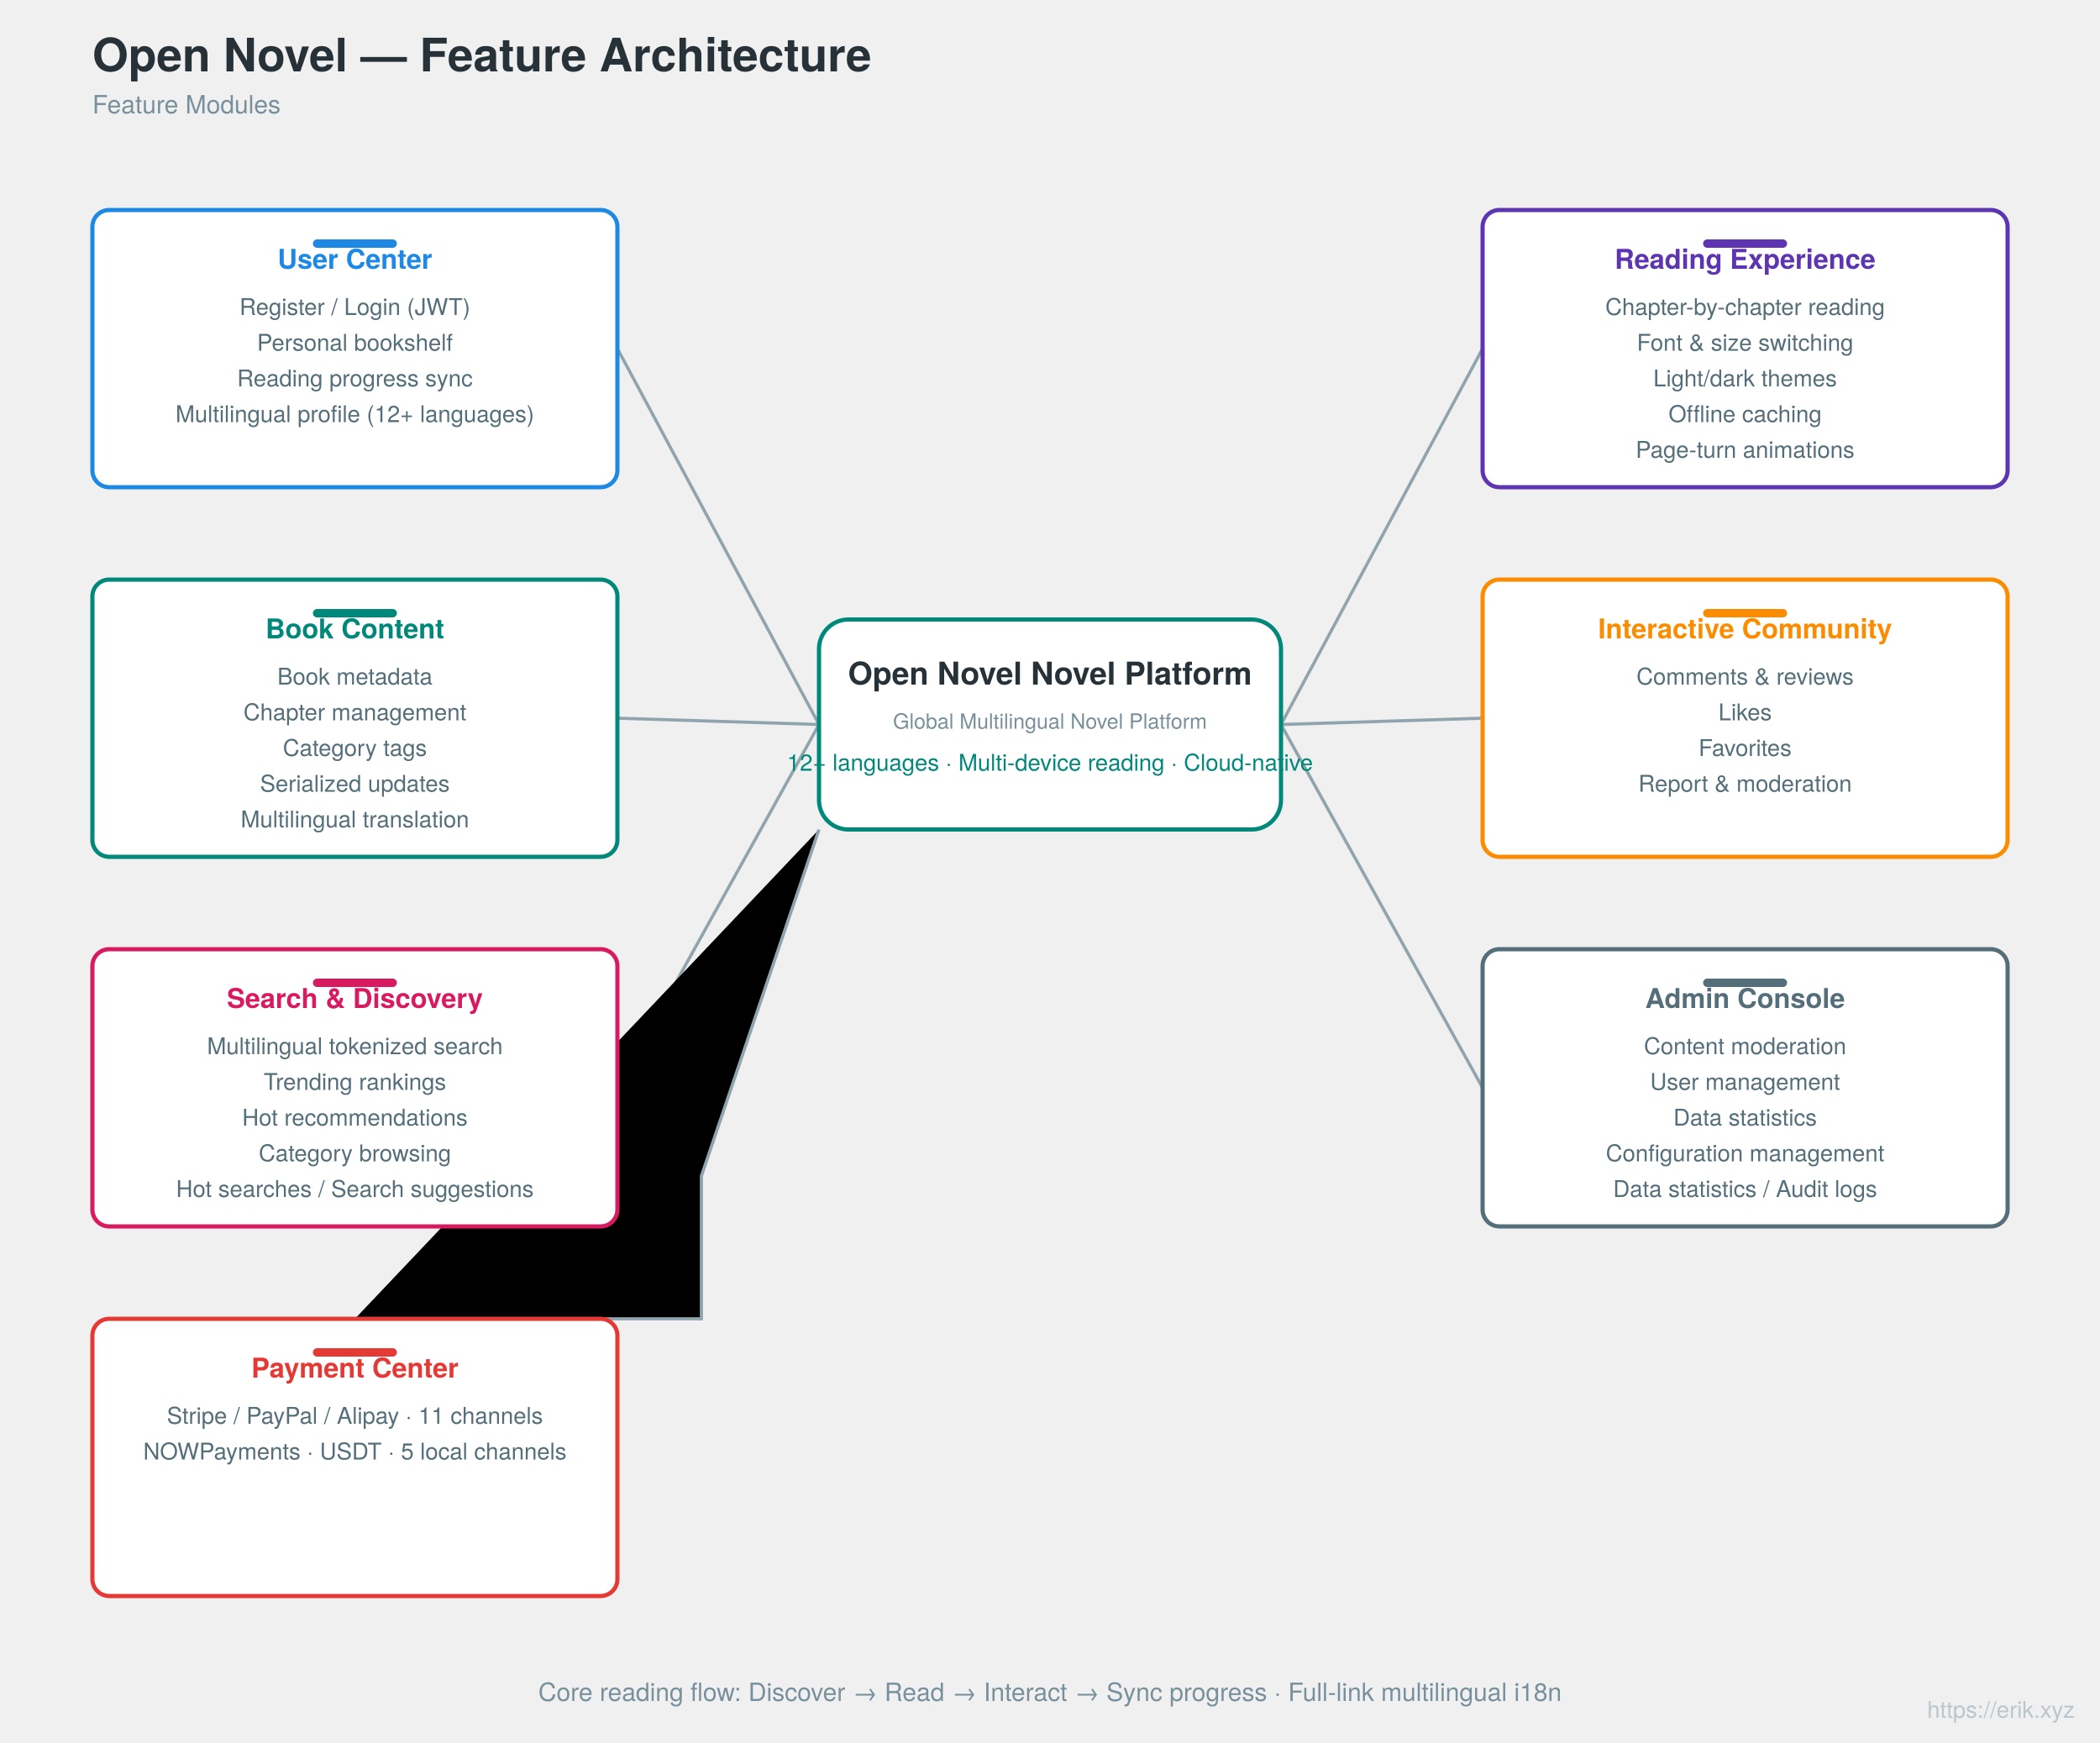
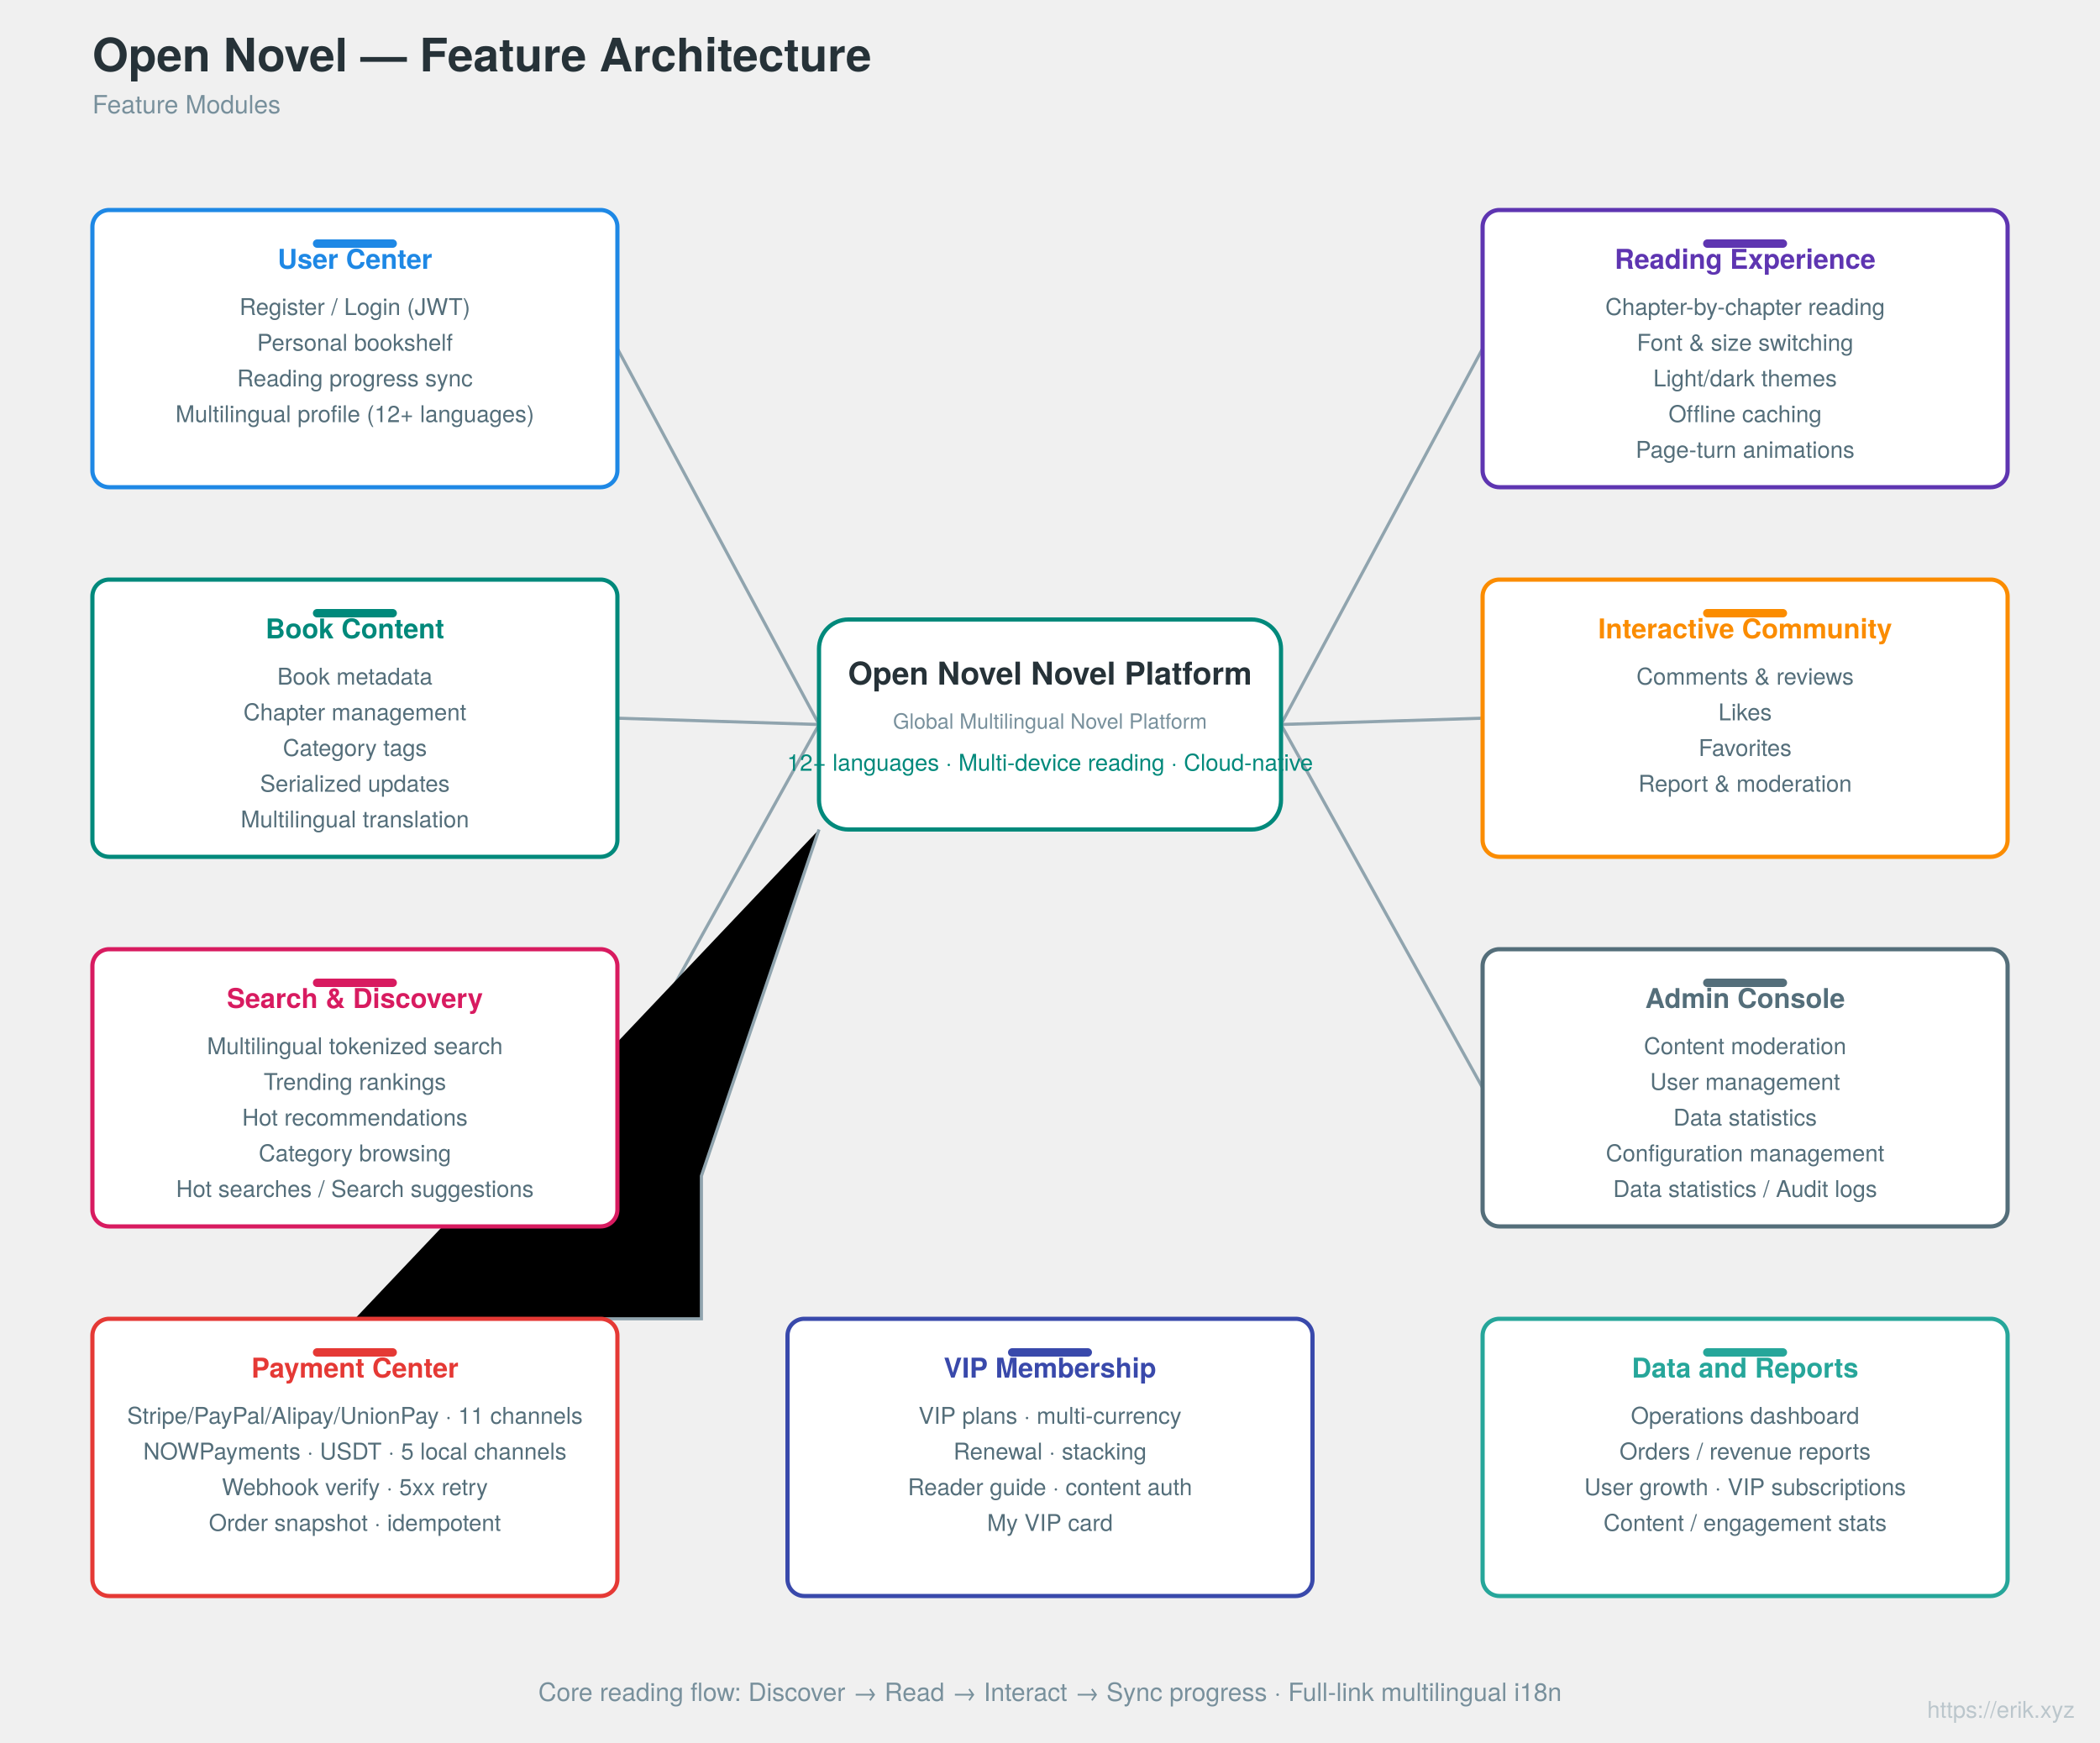
<svg xmlns="http://www.w3.org/2000/svg" width="1000" height="830" viewBox="0 0 1000 830" font-family="'PingFang SC','Microsoft YaHei','Helvetica Neue',sans-serif">
  <text x="44" y="34" font-size="22" font-weight="700" fill="#263238">Open Novel — Feature Architecture</text>
  <text x="44" y="54" font-size="12" fill="#78909c">Feature Modules</text>
  <g stroke="#90a4ae" stroke-width="1.5">
    <line x1="390" y1="345" x2="294" y2="166" />
    <line x1="390" y1="345" x2="294" y2="342" />
    <line x1="390" y1="345" x2="294" y2="518" />
    <line x1="610" y1="345" x2="706" y2="166" />
    <line x1="610" y1="345" x2="706" y2="342" />
    <line x1="610" y1="345" x2="706" y2="518" />
    <polyline points="390,395 334,560 334,628 169,628" />
  </g>
  <g>
    <rect x="390" y="295" width="220" height="100" rx="14" fill="#ffffff" stroke="#00897b" stroke-width="2" />
    <text x="500" y="326" font-size="15" font-weight="700" fill="#263238" text-anchor="middle">Open Novel Novel Platform</text>
    <text x="500" y="347" font-size="10" fill="#78909c" text-anchor="middle">Global Multilingual Novel Platform</text>
    <text x="500" y="367" font-size="11" fill="#00897b" text-anchor="middle">12+ languages · Multi-device reading · Cloud-native</text>
  </g>
  <g>
    <rect x="44" y="100" width="250" height="132" rx="8" fill="#ffffff" stroke="#1e88e5" stroke-width="2" />
    <rect x="149" y="114" width="40" height="4" rx="2" fill="#1e88e5" />
    <text x="169" y="128" font-size="13" font-weight="700" fill="#1e88e5" text-anchor="middle">User Center</text>
    <text x="169" y="150" font-size="11" fill="#546e7a" text-anchor="middle">Register / Login (JWT)</text>
    <text x="169" y="167" font-size="11" fill="#546e7a" text-anchor="middle">Personal bookshelf</text>
    <text x="169" y="184" font-size="11" fill="#546e7a" text-anchor="middle">Reading progress sync</text>
    <text x="169" y="201" font-size="11" fill="#546e7a" text-anchor="middle">Multilingual profile (12+ languages)</text>
  </g>
  <g>
    <rect x="706" y="100" width="250" height="132" rx="8" fill="#ffffff" stroke="#5e35b1" stroke-width="2" />
    <rect x="811" y="114" width="40" height="4" rx="2" fill="#5e35b1" />
    <text x="831" y="128" font-size="13" font-weight="700" fill="#5e35b1" text-anchor="middle">Reading Experience</text>
    <text x="831" y="150" font-size="11" fill="#546e7a" text-anchor="middle">Chapter-by-chapter reading</text>
    <text x="831" y="167" font-size="11" fill="#546e7a" text-anchor="middle">Font &amp; size switching</text>
    <text x="831" y="184" font-size="11" fill="#546e7a" text-anchor="middle">Light/dark themes</text>
    <text x="831" y="201" font-size="11" fill="#546e7a" text-anchor="middle">Offline caching</text>
    <text x="831" y="218" font-size="11" fill="#546e7a" text-anchor="middle">Page-turn animations</text>
  </g>
  <g>
    <rect x="44" y="276" width="250" height="132" rx="8" fill="#ffffff" stroke="#00897b" stroke-width="2" />
    <rect x="149" y="290" width="40" height="4" rx="2" fill="#00897b" />
    <text x="169" y="304" font-size="13" font-weight="700" fill="#00897b" text-anchor="middle">Book Content</text>
    <text x="169" y="326" font-size="11" fill="#546e7a" text-anchor="middle">Book metadata</text>
    <text x="169" y="343" font-size="11" fill="#546e7a" text-anchor="middle">Chapter management</text>
    <text x="169" y="360" font-size="11" fill="#546e7a" text-anchor="middle">Category tags</text>
    <text x="169" y="377" font-size="11" fill="#546e7a" text-anchor="middle">Serialized updates</text>
    <text x="169" y="394" font-size="11" fill="#546e7a" text-anchor="middle">Multilingual translation</text>
  </g>
  <g>
    <rect x="706" y="276" width="250" height="132" rx="8" fill="#ffffff" stroke="#fb8c00" stroke-width="2" />
    <rect x="811" y="290" width="40" height="4" rx="2" fill="#fb8c00" />
    <text x="831" y="304" font-size="13" font-weight="700" fill="#fb8c00" text-anchor="middle">Interactive Community</text>
    <text x="831" y="326" font-size="11" fill="#546e7a" text-anchor="middle">Comments &amp; reviews</text>
    <text x="831" y="343" font-size="11" fill="#546e7a" text-anchor="middle">Likes</text>
    <text x="831" y="360" font-size="11" fill="#546e7a" text-anchor="middle">Favorites</text>
    <text x="831" y="377" font-size="11" fill="#546e7a" text-anchor="middle">Report &amp; moderation</text>
  </g>
  <g>
    <rect x="44" y="452" width="250" height="132" rx="8" fill="#ffffff" stroke="#d81b60" stroke-width="2" />
    <rect x="149" y="466" width="40" height="4" rx="2" fill="#d81b60" />
    <text x="169" y="480" font-size="13" font-weight="700" fill="#d81b60" text-anchor="middle">Search &amp; Discovery</text>
    <text x="169" y="502" font-size="11" fill="#546e7a" text-anchor="middle">Multilingual tokenized search</text>
    <text x="169" y="519" font-size="11" fill="#546e7a" text-anchor="middle">Trending rankings</text>
    <text x="169" y="536" font-size="11" fill="#546e7a" text-anchor="middle">Hot recommendations</text>
    <text x="169" y="553" font-size="11" fill="#546e7a" text-anchor="middle">Category browsing</text>
    <text x="169" y="570" font-size="11" fill="#546e7a" text-anchor="middle">Hot searches / Search suggestions</text>
  </g>
  <g>
    <rect x="706" y="452" width="250" height="132" rx="8" fill="#ffffff" stroke="#546e7a" stroke-width="2" />
    <rect x="811" y="466" width="40" height="4" rx="2" fill="#546e7a" />
    <text x="831" y="480" font-size="13" font-weight="700" fill="#546e7a" text-anchor="middle">Admin Console</text>
    <text x="831" y="502" font-size="11" fill="#546e7a" text-anchor="middle">Content moderation</text>
    <text x="831" y="519" font-size="11" fill="#546e7a" text-anchor="middle">User management</text>
    <text x="831" y="536" font-size="11" fill="#546e7a" text-anchor="middle">Data statistics</text>
    <text x="831" y="553" font-size="11" fill="#546e7a" text-anchor="middle">Configuration management</text>
    <text x="831" y="570" font-size="11" fill="#546e7a" text-anchor="middle">Data statistics / Audit logs</text>
  </g>
  <g>
    <rect x="44" y="628" width="250" height="132" rx="8" fill="#ffffff" stroke="#e53935" stroke-width="2" />
    <rect x="149" y="642" width="40" height="4" rx="2" fill="#e53935" />
    <text x="169" y="656" font-size="13" font-weight="700" fill="#e53935" text-anchor="middle">Payment Center</text>
-     <text x="169" y="678" font-size="11" fill="#546e7a" text-anchor="middle">Stripe / PayPal / Alipay · 11 channels</text>
+     <text x="169" y="678" font-size="11" fill="#546e7a" text-anchor="middle">Stripe/PayPal/Alipay/UnionPay · 11 channels</text>
    <text x="169" y="695" font-size="11" fill="#546e7a" text-anchor="middle">NOWPayments · USDT · 5 local channels</text>
+     <text x="169" y="712" font-size="11" fill="#546e7a" text-anchor="middle">Webhook verify · 5xx retry</text>
+     <text x="169" y="729" font-size="11" fill="#546e7a" text-anchor="middle">Order snapshot · idempotent</text>
+   </g>
+   <g>
+     <rect x="375" y="628" width="250" height="132" rx="8" fill="#ffffff" stroke="#3949ab" stroke-width="2" />
+     <rect x="480" y="642" width="40" height="4" rx="2" fill="#3949ab" />
+     <text x="500" y="656" font-size="13" font-weight="700" fill="#3949ab" text-anchor="middle">VIP Membership</text>
+     <text x="500" y="678" font-size="11" fill="#546e7a" text-anchor="middle">VIP plans · multi-currency</text>
+     <text x="500" y="695" font-size="11" fill="#546e7a" text-anchor="middle">Renewal · stacking</text>
+     <text x="500" y="712" font-size="11" fill="#546e7a" text-anchor="middle">Reader guide · content auth</text>
+     <text x="500" y="729" font-size="11" fill="#546e7a" text-anchor="middle">My VIP card</text>
+   </g>
+   <g>
+     <rect x="706" y="628" width="250" height="132" rx="8" fill="#ffffff" stroke="#26a69a" stroke-width="2" />
+     <rect x="811" y="642" width="40" height="4" rx="2" fill="#26a69a" />
+     <text x="831" y="656" font-size="13" font-weight="700" fill="#26a69a" text-anchor="middle">Data and Reports</text>
+     <text x="831" y="678" font-size="11" fill="#546e7a" text-anchor="middle">Operations dashboard</text>
+     <text x="831" y="695" font-size="11" fill="#546e7a" text-anchor="middle">Orders / revenue reports</text>
+     <text x="831" y="712" font-size="11" fill="#546e7a" text-anchor="middle">User growth · VIP subscriptions</text>
+     <text x="831" y="729" font-size="11" fill="#546e7a" text-anchor="middle">Content / engagement stats</text>
  </g>
  <text x="500" y="810" font-size="12" fill="#78909c" text-anchor="middle">Core reading flow: Discover → Read → Interact → Sync progress · Full-link multilingual i18n</text>
  <text x="988" y="818" font-size="11" fill="#90a4ae" opacity="0.55" text-anchor="end">https://erik.xyz</text>
</svg>
